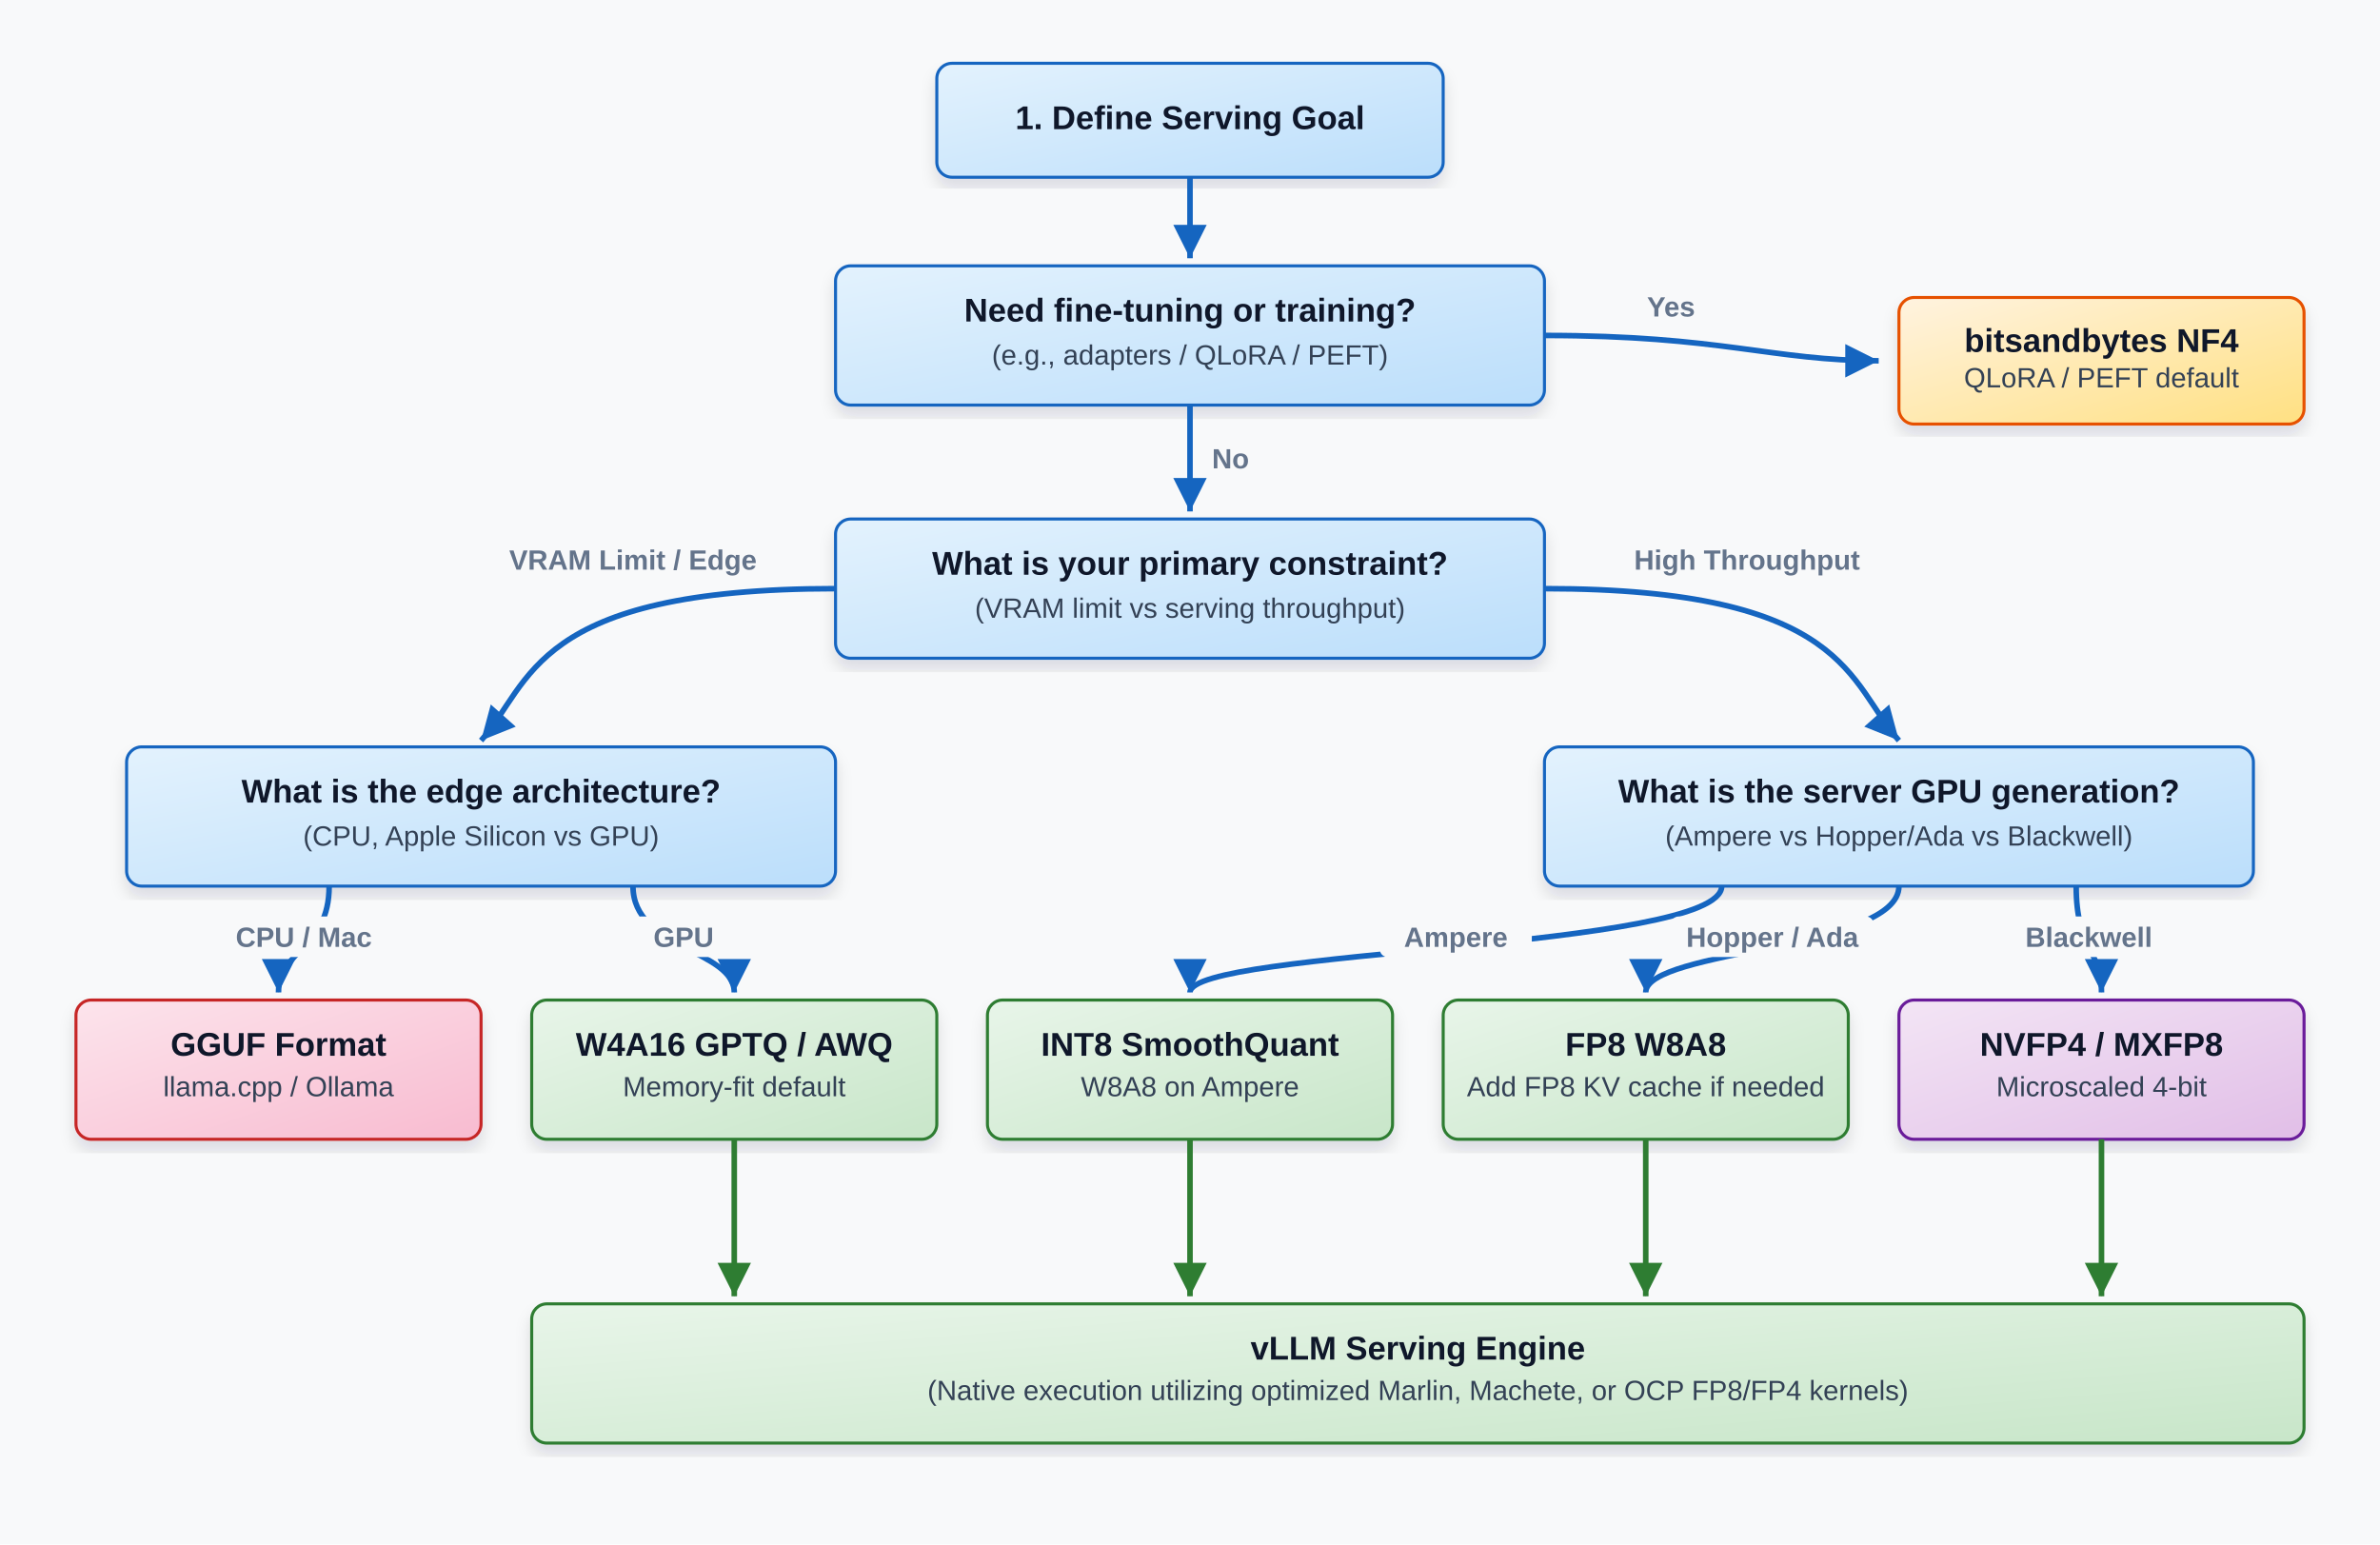
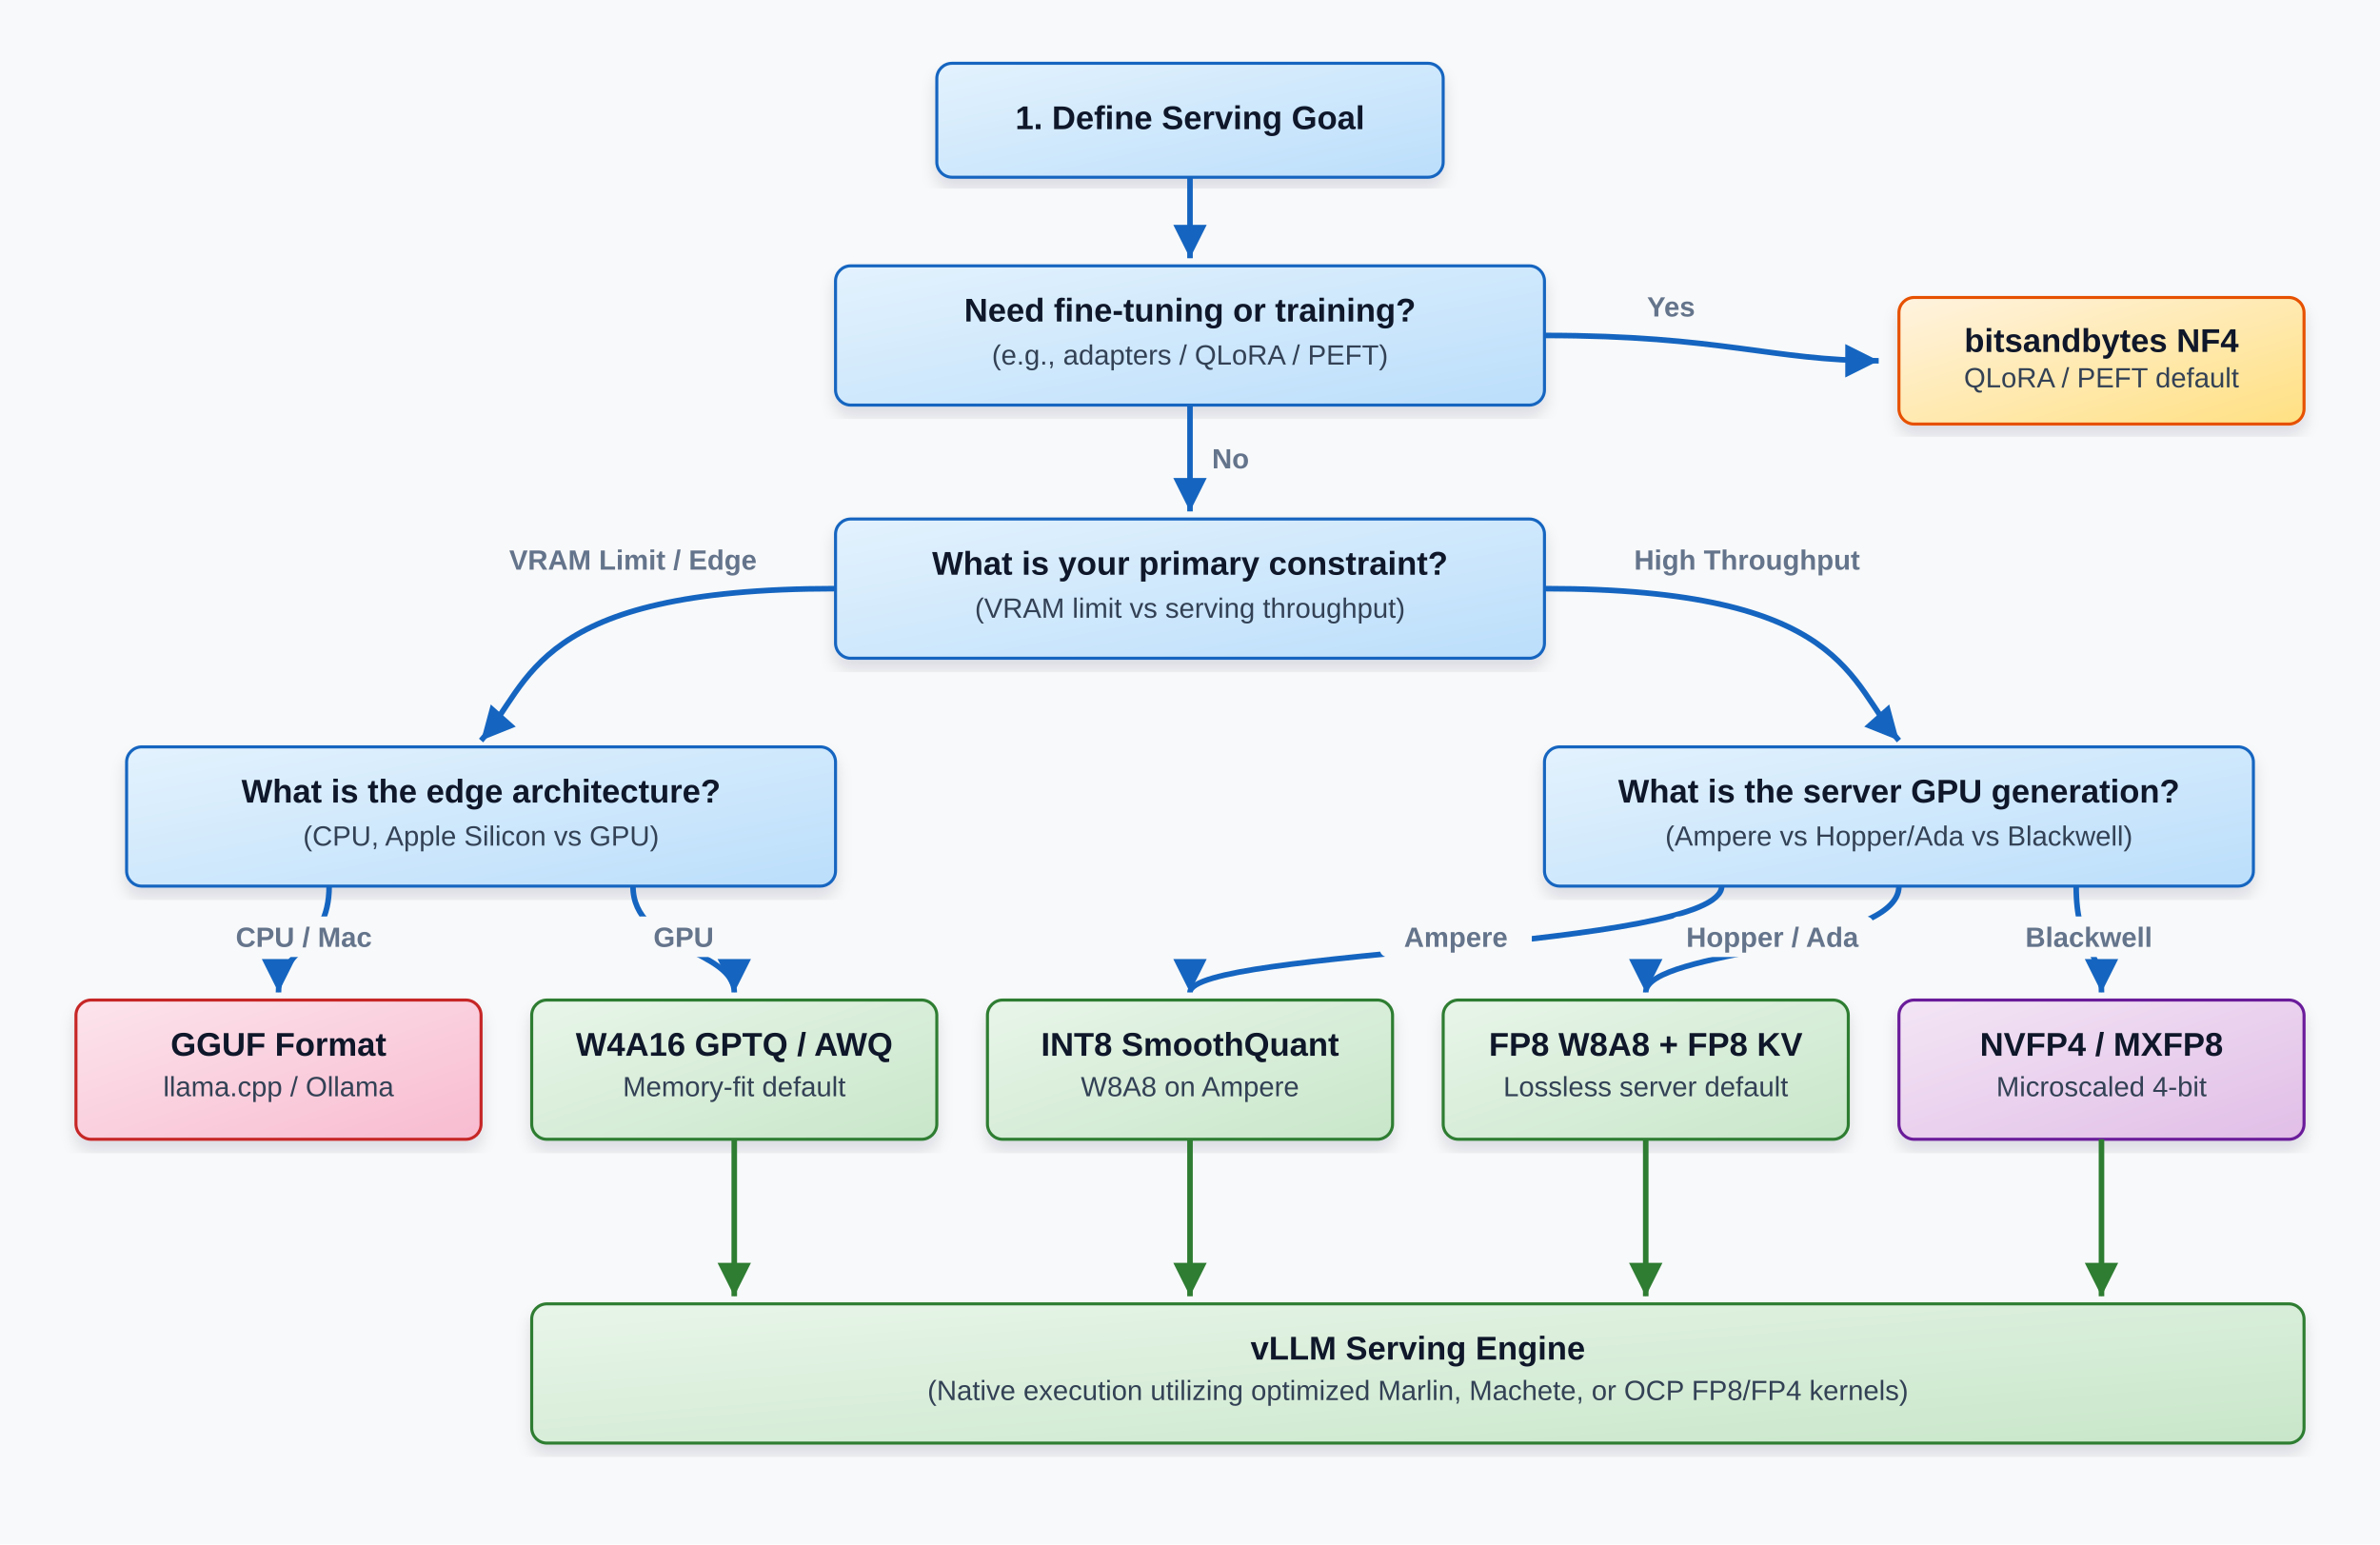
<svg xmlns="http://www.w3.org/2000/svg" width="940" height="610" viewBox="0 0 940 610" role="img" aria-labelledby="title desc">
  <defs>
    <filter id="shadow" x="-10%" y="-10%" width="120%" height="120%">
      <feDropShadow dx="0" dy="4" stdDeviation="3" flood-color="#0f172a" flood-opacity="0.12" />
    </filter>
    <marker id="arrow-blue" markerWidth="10" markerHeight="10" refX="8" refY="5" orient="auto">
      <path d="M2,2 L8,5 L2,8 Z" fill="#1565c0" />
    </marker>
    <marker id="arrow-green" markerWidth="10" markerHeight="10" refX="8" refY="5" orient="auto">
      <path d="M2,2 L8,5 L2,8 Z" fill="#2e7d32" />
    </marker>
    <linearGradient id="blue-grad" x1="0%" y1="0%" x2="100%" y2="100%">
      <stop offset="0%" stop-color="#e3f2fd" />
      <stop offset="100%" stop-color="#bbdefb" />
    </linearGradient>
    <linearGradient id="orange-grad" x1="0%" y1="0%" x2="100%" y2="100%">
      <stop offset="0%" stop-color="#fff3e0" />
      <stop offset="100%" stop-color="#ffe082" />
    </linearGradient>
    <linearGradient id="green-grad" x1="0%" y1="0%" x2="100%" y2="100%">
      <stop offset="0%" stop-color="#e8f5e9" />
      <stop offset="100%" stop-color="#c8e6c9" />
    </linearGradient>
    <linearGradient id="purple-grad" x1="0%" y1="0%" x2="100%" y2="100%">
      <stop offset="0%" stop-color="#f3e5f5" />
      <stop offset="100%" stop-color="#e1bee7" />
    </linearGradient>
    <linearGradient id="red-grad" x1="0%" y1="0%" x2="100%" y2="100%">
      <stop offset="0%" stop-color="#fce4ec" />
      <stop offset="100%" stop-color="#f8bbd0" />
    </linearGradient>
    <style>
      .bg { fill: #f8f9fa; }
      .card { filter: url(#shadow); }
      .blue { fill: url(#blue-grad); stroke: #1565c0; stroke-width: 1.2; }
      .orange { fill: url(#orange-grad); stroke: #e65100; stroke-width: 1.2; }
      .green { fill: url(#green-grad); stroke: #2e7d32; stroke-width: 1.2; }
      .purple { fill: url(#purple-grad); stroke: #6a1b9a; stroke-width: 1.2; }
      .red { fill: url(#red-grad); stroke: #c62828; stroke-width: 1.2; }
      .title { font: 700 13px Arial, sans-serif; fill: #0f172a; text-anchor: middle; }
      .text { font: 11px Arial, sans-serif; fill: #334155; text-anchor: middle; }
      .tag { font: 700 11px Arial, sans-serif; fill: #64748b; text-anchor: middle; }
      .arrow { stroke: #1565c0; stroke-width: 2.2; fill: none; marker-end: url(#arrow-blue); }
      .arrow-success { stroke: #2e7d32; stroke-width: 2.2; fill: none; marker-end: url(#arrow-green); }
    </style>
  </defs>
  <rect class="bg" width="940" height="610" />
  <rect class="card blue" x="370" y="25" width="200" height="45" rx="6" />
  <text class="title" x="470" y="51">1. Define Serving Goal</text>
  <path class="arrow" d="M470 70 L470 102" />
  <rect class="card blue" x="330" y="105" width="280" height="55" rx="6" />
  <text class="title" x="470" y="127">Need fine-tuning or training?</text>
  <text class="text" x="470" y="144">(e.g., adapters / QLoRA / PEFT)</text>
  <path class="arrow" d="M610 132.5 C680 132.5 700 142.5 742 142.5" />
  <text class="tag" x="660" y="125">Yes</text>
  <rect class="card orange" x="750" y="117.5" width="160" height="50" rx="6" />
  <text class="title" x="830" y="139" fill="#e65100">bitsandbytes NF4</text>
  <text class="text" x="830" y="153">QLoRA / PEFT default</text>
  <path class="arrow" d="M470 160 L470 202" />
  <text class="tag" x="486" y="185">No</text>
  <rect class="card blue" x="330" y="205" width="280" height="55" rx="6" />
  <text class="title" x="470" y="227">What is your primary constraint?</text>
  <text class="text" x="470" y="244">(VRAM limit vs serving throughput)</text>
  <path class="arrow" d="M330 232.5 C210 232.5 210 270 190 292.5" />
  <text class="tag" x="250" y="225">VRAM Limit / Edge</text>
  <path class="arrow" d="M610 232.5 C730 232.5 730 270 750 292.5" />
  <text class="tag" x="690" y="225">High Throughput</text>
  <rect class="card blue" x="50" y="295" width="280" height="55" rx="6" />
  <text class="title" x="190" y="317">What is the edge architecture?</text>
  <text class="text" x="190" y="334">(CPU, Apple Silicon vs GPU)</text>
  <rect class="card blue" x="610" y="295" width="280" height="55" rx="6" />
  <text class="title" x="750" y="317">What is the server GPU generation?</text>
  <text class="text" x="750" y="334">(Ampere vs Hopper/Ada vs Blackwell)</text>
  <path class="arrow" d="M130 350 C130 375 110 375 110 392" />
  <rect x="90" y="362" width="60" height="16" fill="#f8f9fa" rx="3" />
  <text class="tag" x="120" y="374">CPU / Mac</text>
  <path class="arrow" d="M250 350 C250 375 290 375 290 392" />
  <rect x="250" y="362" width="40" height="16" fill="#f8f9fa" rx="3" />
  <text class="tag" x="270" y="374">GPU</text>
  <path class="arrow" d="M680 350 C680 375 470 375 470 392" />
  <rect x="545" y="362" width="60" height="16" fill="#f8f9fa" rx="3" />
  <text class="tag" x="575" y="374">Ampere</text>
  <path class="arrow" d="M750 350 C750 375 650 375 650 392" />
  <rect x="660" y="362" width="80" height="16" fill="#f8f9fa" rx="3" />
  <text class="tag" x="700" y="374">Hopper / Ada</text>
  <path class="arrow" d="M820 350 C820 375 830 375 830 392" />
  <rect x="795" y="362" width="60" height="16" fill="#f8f9fa" rx="3" />
  <text class="tag" x="825" y="374">Blackwell</text>
  <rect class="card red" x="30" y="395" width="160" height="55" rx="6" />
  <text class="title" x="110" y="417" fill="#c62828">GGUF Format</text>
  <text class="text" x="110" y="433">llama.cpp / Ollama</text>
  <rect class="card green" x="210" y="395" width="160" height="55" rx="6" />
  <text class="title" x="290" y="417" fill="#2e7d32">W4A16 GPTQ / AWQ</text>
  <text class="text" x="290" y="433">Memory-fit default</text>
  <rect class="card green" x="390" y="395" width="160" height="55" rx="6" />
  <text class="title" x="470" y="417" fill="#2e7d32">INT8 SmoothQuant</text>
  <text class="text" x="470" y="433">W8A8 on Ampere</text>
  <rect class="card green" x="570" y="395" width="160" height="55" rx="6" />
-   <text class="title" x="650" y="417" fill="#2e7d32">FP8 W8A8</text>
-   <text class="text" x="650" y="433">Add FP8 KV cache if needed</text>
+   <text class="title" x="650" y="417" fill="#2e7d32">FP8 W8A8 + FP8 KV</text>
+   <text class="text" x="650" y="433">Lossless server default</text>
  <rect class="card purple" x="750" y="395" width="160" height="55" rx="6" />
  <text class="title" x="830" y="417" fill="#6a1b9a">NVFP4 / MXFP8</text>
  <text class="text" x="830" y="433">Microscaled 4-bit</text>
  <path class="arrow-success" d="M290 450 L290 512" />
  <path class="arrow-success" d="M470 450 L470 512" />
  <path class="arrow-success" d="M650 450 L650 512" />
  <path class="arrow-success" d="M830 450 L830 512" />
  <rect class="card green" x="210" y="515" width="700" height="55" rx="6" />
  <text class="title" x="560" y="537" fill="#2e7d32">vLLM Serving Engine</text>
  <text class="text" x="560" y="553">(Native execution utilizing optimized Marlin, Machete, or OCP FP8/FP4 kernels)</text>
</svg>
